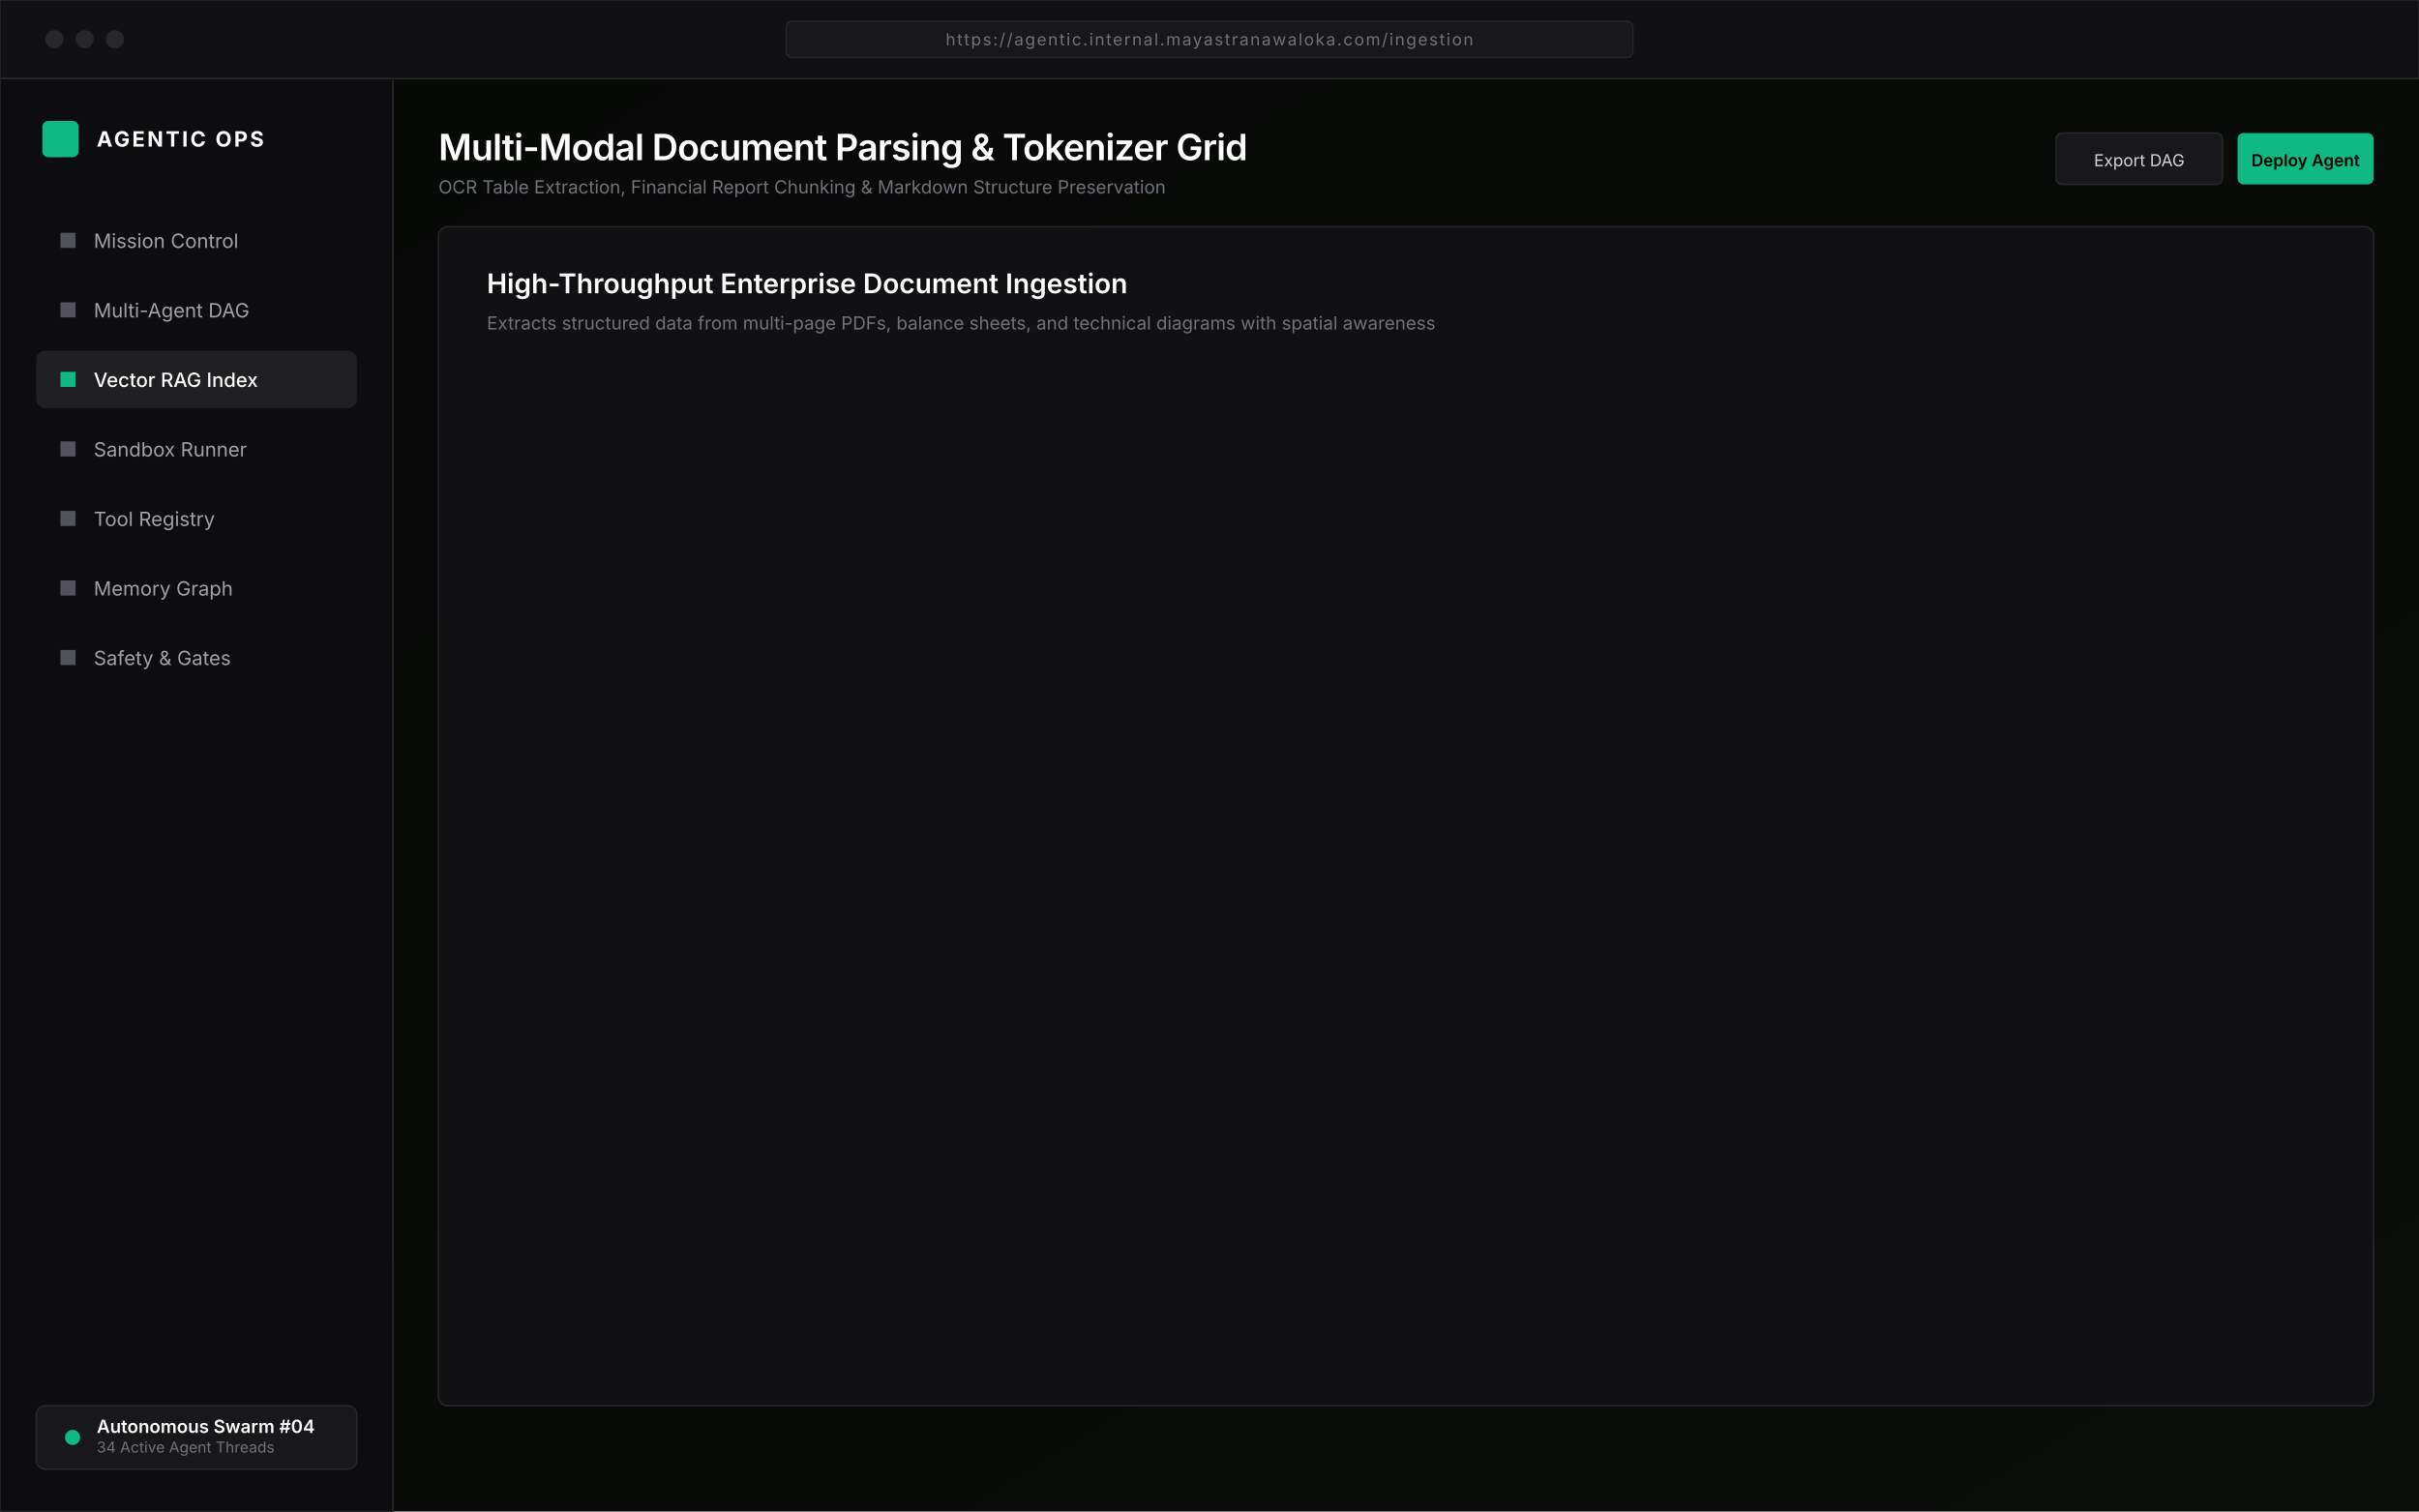
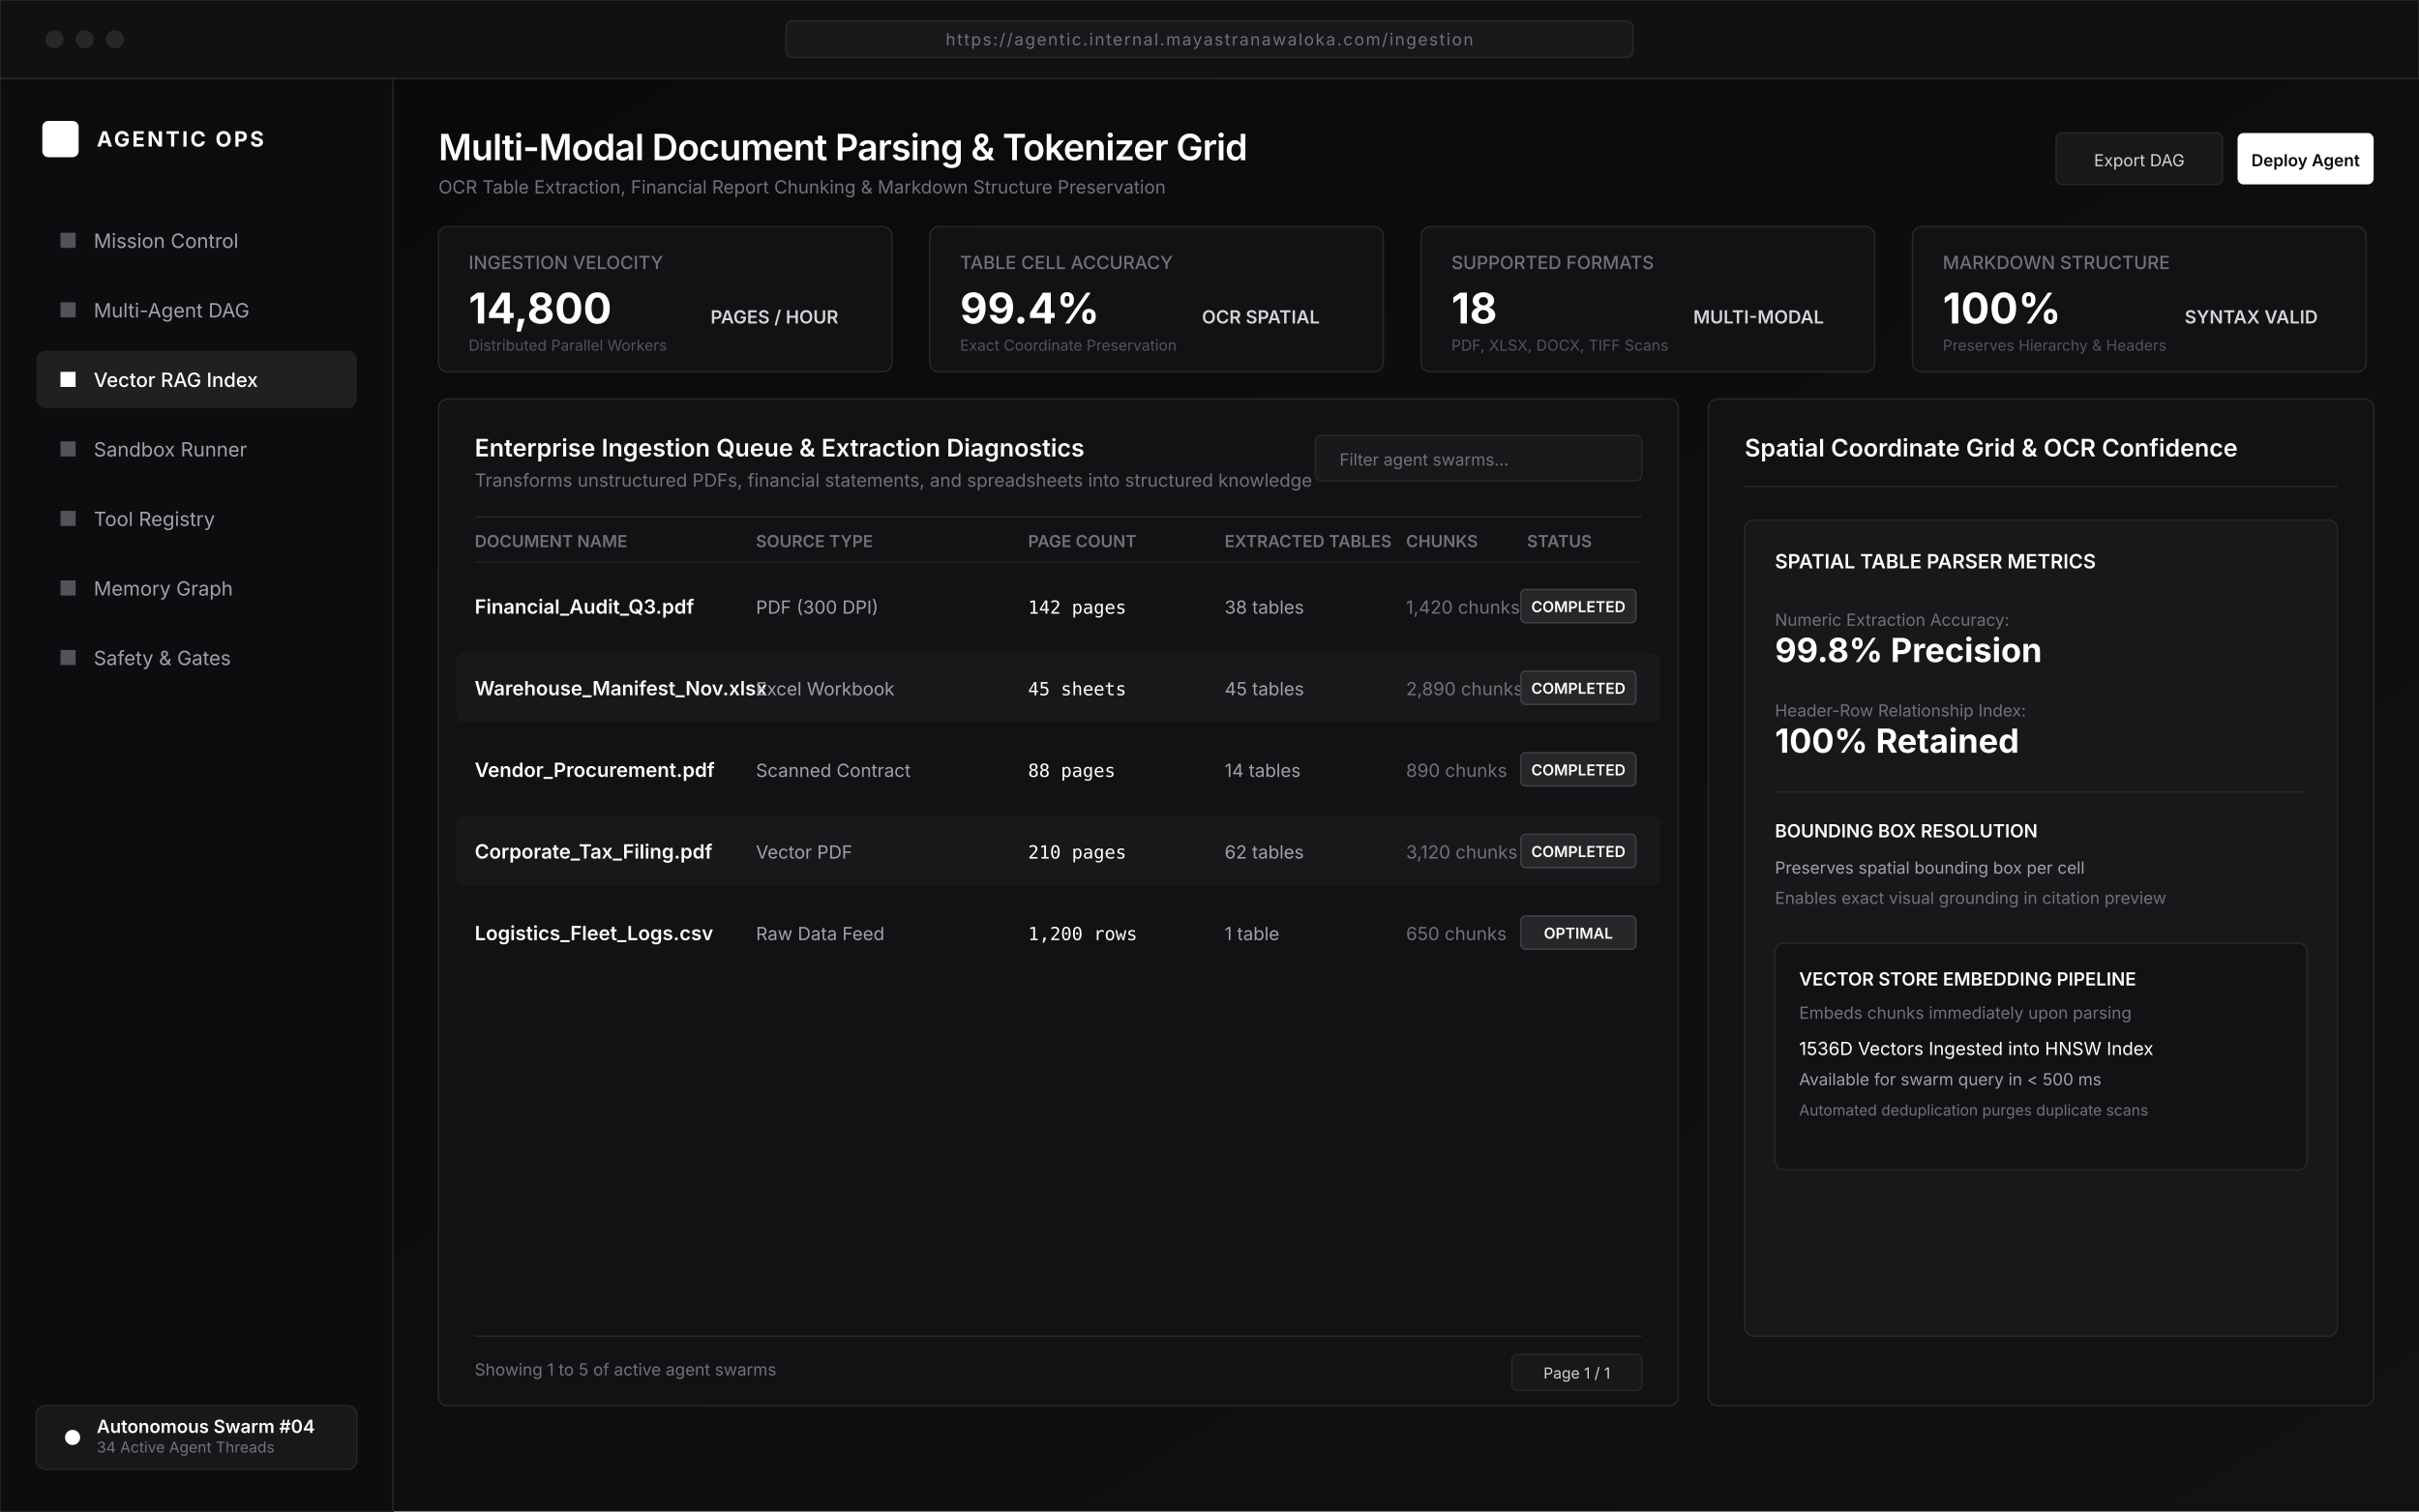
<svg xmlns="http://www.w3.org/2000/svg" viewBox="0 0 1600 1000" width="1600" height="1000">
  <defs>
-     <linearGradient id="bgGlowAgent" x1="0" y1="0" x2="1" y2="1">
-       <stop offset="0%" stop-color="#070807" />
-       <stop offset="100%" stop-color="#0a0d0a" />
+     <linearGradient id="bgGlow" x1="0" y1="0" x2="1" y2="1">
+       <stop offset="0%" stop-color="#09090b" />
+       <stop offset="100%" stop-color="#121215" />
    </linearGradient>
-     <linearGradient id="emeraldGrad" x1="0" y1="0" x2="0" y2="1">
-       <stop offset="0%" stop-color="#10b981" stop-opacity="0.25" />
-       <stop offset="100%" stop-color="#10b981" stop-opacity="0.0" />
+     <linearGradient id="monoGrad" x1="0" y1="0" x2="0" y2="1">
+       <stop offset="0%" stop-color="#ffffff" stop-opacity="0.18" />
+       <stop offset="100%" stop-color="#ffffff" stop-opacity="0.0" />
    </linearGradient>
  </defs>
-   <rect width="1600" height="1000" fill="url(#bgGlowAgent)" />
+   <rect width="1600" height="1000" fill="url(#bgGlow)" />
  <rect width="1600" height="52" fill="#111113" stroke="#27272a" stroke-width="1" />
  <circle cx="36" cy="26" r="6" fill="#27272a" />
  <circle cx="56" cy="26" r="6" fill="#27272a" />
  <circle cx="76" cy="26" r="6" fill="#27272a" />
  <rect x="520" y="14" width="560" height="24" rx="4" fill="#18181b" stroke="#27272a" stroke-width="1" />
  <text x="800" y="30" fill="#71717a" font-family="-apple-system, BlinkMacSystemFont, sans-serif" font-size="11" text-anchor="middle" letter-spacing="1">https://agentic.internal.mayastranawaloka.com/ingestion</text>
  <rect x="0" y="52" width="260" height="948" fill="#0d0d10" stroke="#27272a" stroke-width="1" />
-   <rect x="28" y="80" width="24" height="24" rx="4" fill="#10b981" />
+   <rect x="28" y="80" width="24" height="24" rx="4" fill="#ffffff" />
  <text x="64" y="97" fill="#ffffff" font-family="-apple-system, BlinkMacSystemFont, sans-serif" font-size="14" font-weight="700" letter-spacing="1.5">AGENTIC OPS</text>
  <g transform="translate(24, 140)">
    <rect x="16" y="14" width="10" height="10" fill="#52525b" />
    <text x="38" y="24" fill="#a1a1aa" font-family="-apple-system, BlinkMacSystemFont, sans-serif" font-size="13">Mission Control</text>
    <rect x="16" y="60" width="10" height="10" fill="#52525b" />
    <text x="38" y="70" fill="#a1a1aa" font-family="-apple-system, BlinkMacSystemFont, sans-serif" font-size="13">Multi-Agent DAG</text>
    <rect x="0" y="92" width="212" height="38" rx="6" fill="#ffffff" fill-opacity="0.08" />
-     <rect x="16" y="106" width="10" height="10" fill="#10b981" />
+     <rect x="16" y="106" width="10" height="10" fill="#ffffff" />
    <text x="38" y="116" fill="#ffffff" font-family="-apple-system, BlinkMacSystemFont, sans-serif" font-size="13" font-weight="500">Vector RAG Index</text>
    <rect x="16" y="152" width="10" height="10" fill="#52525b" />
    <text x="38" y="162" fill="#a1a1aa" font-family="-apple-system, BlinkMacSystemFont, sans-serif" font-size="13">Sandbox Runner</text>
    <rect x="16" y="198" width="10" height="10" fill="#52525b" />
    <text x="38" y="208" fill="#a1a1aa" font-family="-apple-system, BlinkMacSystemFont, sans-serif" font-size="13">Tool Registry</text>
    <rect x="16" y="244" width="10" height="10" fill="#52525b" />
    <text x="38" y="254" fill="#a1a1aa" font-family="-apple-system, BlinkMacSystemFont, sans-serif" font-size="13">Memory Graph</text>
    <rect x="16" y="290" width="10" height="10" fill="#52525b" />
    <text x="38" y="300" fill="#a1a1aa" font-family="-apple-system, BlinkMacSystemFont, sans-serif" font-size="13">Safety &amp; Gates</text>
  </g>
  <rect x="24" y="930" width="212" height="42" rx="6" fill="#18181b" stroke="#27272a" stroke-width="1" />
-   <circle cx="48" cy="951" r="5" fill="#10b981" />
+   <circle cx="48" cy="951" r="5" fill="#ffffff" />
  <text x="64" y="948" fill="#ffffff" font-family="-apple-system, BlinkMacSystemFont, sans-serif" font-size="12" font-weight="600">Autonomous Swarm #04</text>
  <text x="64" y="961" fill="#71717a" font-family="-apple-system, BlinkMacSystemFont, sans-serif" font-size="10">34 Active Agent Threads</text>
  <g transform="translate(290, 80)">
    <text x="0" y="26" fill="#ffffff" font-family="-apple-system, BlinkMacSystemFont, sans-serif" font-size="24" font-weight="600" letter-spacing="-0.5">Multi-Modal Document Parsing &amp; Tokenizer Grid</text>
    <text x="0" y="48" fill="#71717a" font-family="-apple-system, BlinkMacSystemFont, sans-serif" font-size="12">OCR Table Extraction, Financial Report Chunking &amp; Markdown Structure Preservation</text>
    <rect x="1070" y="8" width="110" height="34" rx="4" fill="#18181b" stroke="#27272a" stroke-width="1" />
    <text x="1125" y="30" fill="#d4d4d8" font-family="-apple-system, BlinkMacSystemFont, sans-serif" font-size="11" text-anchor="middle">Export DAG</text>
-     <rect x="1190" y="8" width="90" height="34" rx="4" fill="#10b981" />
-     <text x="1235" y="30" fill="#000000" font-family="-apple-system, BlinkMacSystemFont, sans-serif" font-size="11" font-weight="600" text-anchor="middle">Deploy Agent</text>
+     <rect x="1190" y="8" width="90" height="34" rx="4" fill="#ffffff" />
+     <text x="1235" y="30" fill="#09090b" font-family="-apple-system, BlinkMacSystemFont, sans-serif" font-size="11" font-weight="600" text-anchor="middle">Deploy Agent</text>
  </g>
  <g transform="translate(290, 150)">
-     <rect width="1280" height="780" rx="6" fill="#111114" stroke="#27272a" stroke-width="1" />
-     <text x="32" y="44" fill="#ffffff" font-family="-apple-system, BlinkMacSystemFont, sans-serif" font-size="18" font-weight="600">High-Throughput Enterprise Document Ingestion</text>
-     <text x="32" y="68" fill="#71717a" font-family="-apple-system, BlinkMacSystemFont, sans-serif" font-size="12">Extracts structured data from multi-page PDFs, balance sheets, and technical diagrams with spatial awareness</text>
+     <g transform="translate(0, 0)">
+       <rect x="0" y="0" width="300" height="96" rx="6" fill="#121215" stroke="#27272a" stroke-width="1" />
+       <text x="20" y="28" fill="#71717a" font-family="-apple-system, BlinkMacSystemFont, sans-serif" font-size="12" font-weight="500">INGESTION VELOCITY</text>
+       <text x="20" y="64" fill="#ffffff" font-family="-apple-system, BlinkMacSystemFont, sans-serif" font-size="28" font-weight="700">14,800</text>
+       <text x="180" y="64" fill="#d4d4d8" font-family="-apple-system, BlinkMacSystemFont, sans-serif" font-size="12" font-weight="600">PAGES / HOUR</text>
+       <text x="20" y="82" fill="#52525b" font-family="-apple-system, BlinkMacSystemFont, sans-serif" font-size="10">Distributed Parallel Workers</text>
+       <rect x="325" y="0" width="300" height="96" rx="6" fill="#121215" stroke="#27272a" stroke-width="1" />
+       <text x="345" y="28" fill="#71717a" font-family="-apple-system, BlinkMacSystemFont, sans-serif" font-size="12" font-weight="500">TABLE CELL ACCURACY</text>
+       <text x="345" y="64" fill="#ffffff" font-family="-apple-system, BlinkMacSystemFont, sans-serif" font-size="28" font-weight="700">99.4%</text>
+       <text x="505" y="64" fill="#d4d4d8" font-family="-apple-system, BlinkMacSystemFont, sans-serif" font-size="12" font-weight="600">OCR SPATIAL</text>
+       <text x="345" y="82" fill="#52525b" font-family="-apple-system, BlinkMacSystemFont, sans-serif" font-size="10">Exact Coordinate Preservation</text>
+       <rect x="650" y="0" width="300" height="96" rx="6" fill="#121215" stroke="#27272a" stroke-width="1" />
+       <text x="670" y="28" fill="#71717a" font-family="-apple-system, BlinkMacSystemFont, sans-serif" font-size="12" font-weight="500">SUPPORTED FORMATS</text>
+       <text x="670" y="64" fill="#ffffff" font-family="-apple-system, BlinkMacSystemFont, sans-serif" font-size="28" font-weight="700">18</text>
+       <text x="830" y="64" fill="#d4d4d8" font-family="-apple-system, BlinkMacSystemFont, sans-serif" font-size="12" font-weight="600">MULTI-MODAL</text>
+       <text x="670" y="82" fill="#52525b" font-family="-apple-system, BlinkMacSystemFont, sans-serif" font-size="10">PDF, XLSX, DOCX, TIFF Scans</text>
+       <rect x="975" y="0" width="300" height="96" rx="6" fill="#121215" stroke="#27272a" stroke-width="1" />
+       <text x="995" y="28" fill="#71717a" font-family="-apple-system, BlinkMacSystemFont, sans-serif" font-size="12" font-weight="500">MARKDOWN STRUCTURE</text>
+       <text x="995" y="64" fill="#ffffff" font-family="-apple-system, BlinkMacSystemFont, sans-serif" font-size="28" font-weight="700">100%</text>
+       <text x="1155" y="64" fill="#d4d4d8" font-family="-apple-system, BlinkMacSystemFont, sans-serif" font-size="12" font-weight="600">SYNTAX VALID</text>
+       <text x="995" y="82" fill="#52525b" font-family="-apple-system, BlinkMacSystemFont, sans-serif" font-size="10">Preserves Hierarchy &amp; Headers</text>
+     </g>
+     <g transform="translate(0, 114)">
+       <rect width="820" height="666" rx="6" fill="#121215" stroke="#27272a" stroke-width="1" />
+       <text x="24" y="38" fill="#ffffff" font-family="-apple-system, BlinkMacSystemFont, sans-serif" font-size="16" font-weight="600">Enterprise Ingestion Queue &amp; Extraction Diagnostics</text>
+       <text x="24" y="58" fill="#71717a" font-family="-apple-system, BlinkMacSystemFont, sans-serif" font-size="12">Transforms unstructured PDFs, financial statements, and spreadsheets into structured knowledge</text>
+       <rect x="580" y="24" width="216" height="30" rx="4" fill="#18181b" stroke="#27272a" stroke-width="1" />
+       <text x="596" y="44" fill="#71717a" font-family="-apple-system, BlinkMacSystemFont, sans-serif" font-size="11">Filter agent swarms...</text>
+       <line x1="24" y1="78" x2="796" y2="78" stroke="#27272a" stroke-width="1" />
+       <text x="24" y="98" fill="#71717a" font-family="-apple-system, BlinkMacSystemFont, sans-serif" font-size="11" font-weight="600">DOCUMENT NAME</text>
+       <text x="210" y="98" fill="#71717a" font-family="-apple-system, BlinkMacSystemFont, sans-serif" font-size="11" font-weight="600">SOURCE TYPE</text>
+       <text x="390" y="98" fill="#71717a" font-family="-apple-system, BlinkMacSystemFont, sans-serif" font-size="11" font-weight="600">PAGE COUNT</text>
+       <text x="520" y="98" fill="#71717a" font-family="-apple-system, BlinkMacSystemFont, sans-serif" font-size="11" font-weight="600">EXTRACTED TABLES</text>
+       <text x="640" y="98" fill="#71717a" font-family="-apple-system, BlinkMacSystemFont, sans-serif" font-size="11" font-weight="600">CHUNKS</text>
+       <text x="720" y="98" fill="#71717a" font-family="-apple-system, BlinkMacSystemFont, sans-serif" font-size="11" font-weight="600">STATUS</text>
+       <line x1="24" y1="108" x2="796" y2="108" stroke="#1f1f23" stroke-width="1" />
+       <rect x="12" y="114" width="796" height="46" rx="4" fill="#121215" />
+       <text x="24" y="142" fill="#ffffff" font-family="-apple-system, BlinkMacSystemFont, sans-serif" font-size="13" font-weight="600">Financial_Audit_Q3.pdf</text>
+       <text x="210" y="142" fill="#a1a1aa" font-family="-apple-system, BlinkMacSystemFont, sans-serif" font-size="12">PDF (300 DPI)</text>
+       <text x="390" y="142" fill="#ffffff" font-family="monospace" font-size="12">142 pages</text>
+       <text x="520" y="142" fill="#a1a1aa" font-family="-apple-system, BlinkMacSystemFont, sans-serif" font-size="12">38 tables</text>
+       <text x="640" y="142" fill="#71717a" font-family="-apple-system, BlinkMacSystemFont, sans-serif" font-size="12">1,420 chunks</text>
+       <rect x="716" y="126" width="76" height="22" rx="3" fill="#27272a" stroke="#3f3f46" stroke-width="1" />
+       <text x="754" y="141" fill="#ffffff" font-family="-apple-system, BlinkMacSystemFont, sans-serif" font-size="10" font-weight="600" text-anchor="middle">COMPLETED</text>
+       <rect x="12" y="168" width="796" height="46" rx="4" fill="#18181b" />
+       <text x="24" y="196" fill="#ffffff" font-family="-apple-system, BlinkMacSystemFont, sans-serif" font-size="13" font-weight="600">Warehouse_Manifest_Nov.xlsx</text>
+       <text x="210" y="196" fill="#a1a1aa" font-family="-apple-system, BlinkMacSystemFont, sans-serif" font-size="12">Excel Workbook</text>
+       <text x="390" y="196" fill="#ffffff" font-family="monospace" font-size="12">45 sheets</text>
+       <text x="520" y="196" fill="#a1a1aa" font-family="-apple-system, BlinkMacSystemFont, sans-serif" font-size="12">45 tables</text>
+       <text x="640" y="196" fill="#71717a" font-family="-apple-system, BlinkMacSystemFont, sans-serif" font-size="12">2,890 chunks</text>
+       <rect x="716" y="180" width="76" height="22" rx="3" fill="#27272a" stroke="#3f3f46" stroke-width="1" />
+       <text x="754" y="195" fill="#ffffff" font-family="-apple-system, BlinkMacSystemFont, sans-serif" font-size="10" font-weight="600" text-anchor="middle">COMPLETED</text>
+       <rect x="12" y="222" width="796" height="46" rx="4" fill="#121215" />
+       <text x="24" y="250" fill="#ffffff" font-family="-apple-system, BlinkMacSystemFont, sans-serif" font-size="13" font-weight="600">Vendor_Procurement.pdf</text>
+       <text x="210" y="250" fill="#a1a1aa" font-family="-apple-system, BlinkMacSystemFont, sans-serif" font-size="12">Scanned Contract</text>
+       <text x="390" y="250" fill="#ffffff" font-family="monospace" font-size="12">88 pages</text>
+       <text x="520" y="250" fill="#a1a1aa" font-family="-apple-system, BlinkMacSystemFont, sans-serif" font-size="12">14 tables</text>
+       <text x="640" y="250" fill="#71717a" font-family="-apple-system, BlinkMacSystemFont, sans-serif" font-size="12">890 chunks</text>
+       <rect x="716" y="234" width="76" height="22" rx="3" fill="#27272a" stroke="#3f3f46" stroke-width="1" />
+       <text x="754" y="249" fill="#ffffff" font-family="-apple-system, BlinkMacSystemFont, sans-serif" font-size="10" font-weight="600" text-anchor="middle">COMPLETED</text>
+       <rect x="12" y="276" width="796" height="46" rx="4" fill="#18181b" />
+       <text x="24" y="304" fill="#ffffff" font-family="-apple-system, BlinkMacSystemFont, sans-serif" font-size="13" font-weight="600">Corporate_Tax_Filing.pdf</text>
+       <text x="210" y="304" fill="#a1a1aa" font-family="-apple-system, BlinkMacSystemFont, sans-serif" font-size="12">Vector PDF</text>
+       <text x="390" y="304" fill="#ffffff" font-family="monospace" font-size="12">210 pages</text>
+       <text x="520" y="304" fill="#a1a1aa" font-family="-apple-system, BlinkMacSystemFont, sans-serif" font-size="12">62 tables</text>
+       <text x="640" y="304" fill="#71717a" font-family="-apple-system, BlinkMacSystemFont, sans-serif" font-size="12">3,120 chunks</text>
+       <rect x="716" y="288" width="76" height="22" rx="3" fill="#27272a" stroke="#3f3f46" stroke-width="1" />
+       <text x="754" y="303" fill="#ffffff" font-family="-apple-system, BlinkMacSystemFont, sans-serif" font-size="10" font-weight="600" text-anchor="middle">COMPLETED</text>
+       <rect x="12" y="330" width="796" height="46" rx="4" fill="#121215" />
+       <text x="24" y="358" fill="#ffffff" font-family="-apple-system, BlinkMacSystemFont, sans-serif" font-size="13" font-weight="600">Logistics_Fleet_Logs.csv</text>
+       <text x="210" y="358" fill="#a1a1aa" font-family="-apple-system, BlinkMacSystemFont, sans-serif" font-size="12">Raw Data Feed</text>
+       <text x="390" y="358" fill="#ffffff" font-family="monospace" font-size="12">1,200 rows</text>
+       <text x="520" y="358" fill="#a1a1aa" font-family="-apple-system, BlinkMacSystemFont, sans-serif" font-size="12">1 table</text>
+       <text x="640" y="358" fill="#71717a" font-family="-apple-system, BlinkMacSystemFont, sans-serif" font-size="12">650 chunks</text>
+       <rect x="716" y="342" width="76" height="22" rx="3" fill="#27272a" stroke="#3f3f46" stroke-width="1" />
+       <text x="754" y="357" fill="#ffffff" font-family="-apple-system, BlinkMacSystemFont, sans-serif" font-size="10" font-weight="600" text-anchor="middle">OPTIMAL</text>
+       <line x1="24" y1="620" x2="796" y2="620" stroke="#27272a" stroke-width="1" />
+       <text x="24" y="646" fill="#71717a" font-family="-apple-system, BlinkMacSystemFont, sans-serif" font-size="11">Showing 1 to 5 of active agent swarms</text>
+       <rect x="710" y="632" width="86" height="24" rx="4" fill="#18181b" stroke="#27272a" stroke-width="1" />
+       <text x="753" y="648" fill="#d4d4d8" font-family="-apple-system, BlinkMacSystemFont, sans-serif" font-size="10" text-anchor="middle">Page 1 / 1</text>
+       <g transform="translate(840, 0)">
+         <rect width="440" height="666" rx="6" fill="#121215" stroke="#27272a" stroke-width="1" />
+         <text x="24" y="38" fill="#ffffff" font-family="-apple-system, BlinkMacSystemFont, sans-serif" font-size="16" font-weight="600">Spatial Coordinate Grid &amp; OCR Confidence</text>
+         <line x1="24" y1="58" x2="416" y2="58" stroke="#27272a" stroke-width="1" />
+         <g transform="translate(24, 80)">
+           <rect width="392" height="540" rx="6" fill="#18181b" stroke="#27272a" stroke-width="1" />
+           <text x="20" y="32" fill="#ffffff" font-family="-apple-system, BlinkMacSystemFont, sans-serif" font-size="13" font-weight="600">SPATIAL TABLE PARSER METRICS</text>
+           <text x="20" y="70" fill="#71717a" font-family="-apple-system, BlinkMacSystemFont, sans-serif" font-size="11">Numeric Extraction Accuracy:</text>
+           <text x="20" y="94" fill="#ffffff" font-family="-apple-system, BlinkMacSystemFont, sans-serif" font-size="22" font-weight="700">99.8% Precision</text>
+           <text x="20" y="130" fill="#71717a" font-family="-apple-system, BlinkMacSystemFont, sans-serif" font-size="11">Header-Row Relationship Index:</text>
+           <text x="20" y="154" fill="#ffffff" font-family="-apple-system, BlinkMacSystemFont, sans-serif" font-size="22" font-weight="700">100% Retained</text>
+           <line x1="20" y1="180" x2="372" y2="180" stroke="#27272a" stroke-width="1" />
+           <text x="20" y="210" fill="#ffffff" font-family="-apple-system, BlinkMacSystemFont, sans-serif" font-size="12" font-weight="600">BOUNDING BOX RESOLUTION</text>
+           <text x="20" y="234" fill="#a1a1aa" font-family="-apple-system, BlinkMacSystemFont, sans-serif" font-size="11">Preserves spatial bounding box per cell</text>
+           <text x="20" y="254" fill="#71717a" font-family="-apple-system, BlinkMacSystemFont, sans-serif" font-size="11">Enables exact visual grounding in citation preview</text>
+           <g transform="translate(20, 280)">
+             <rect width="352" height="150" rx="6" fill="#121215" stroke="#27272a" stroke-width="1" />
+             <text x="16" y="28" fill="#ffffff" font-family="-apple-system, BlinkMacSystemFont, sans-serif" font-size="12" font-weight="600">VECTOR STORE EMBEDDING PIPELINE</text>
+             <text x="16" y="50" fill="#71717a" font-family="-apple-system, BlinkMacSystemFont, sans-serif" font-size="11">Embeds chunks immediately upon parsing</text>
+             <text x="16" y="74" fill="#ffffff" font-family="-apple-system, BlinkMacSystemFont, sans-serif" font-size="12">1536D Vectors Ingested into HNSW Index</text>
+             <text x="16" y="94" fill="#a1a1aa" font-family="-apple-system, BlinkMacSystemFont, sans-serif" font-size="11">Available for swarm query in &lt; 500 ms</text>
+             <text x="16" y="114" fill="#71717a" font-family="-apple-system, BlinkMacSystemFont, sans-serif" font-size="10">Automated deduplication purges duplicate scans</text>
+           </g>
+         </g>
+       </g>
+     </g>
  </g>
</svg>
